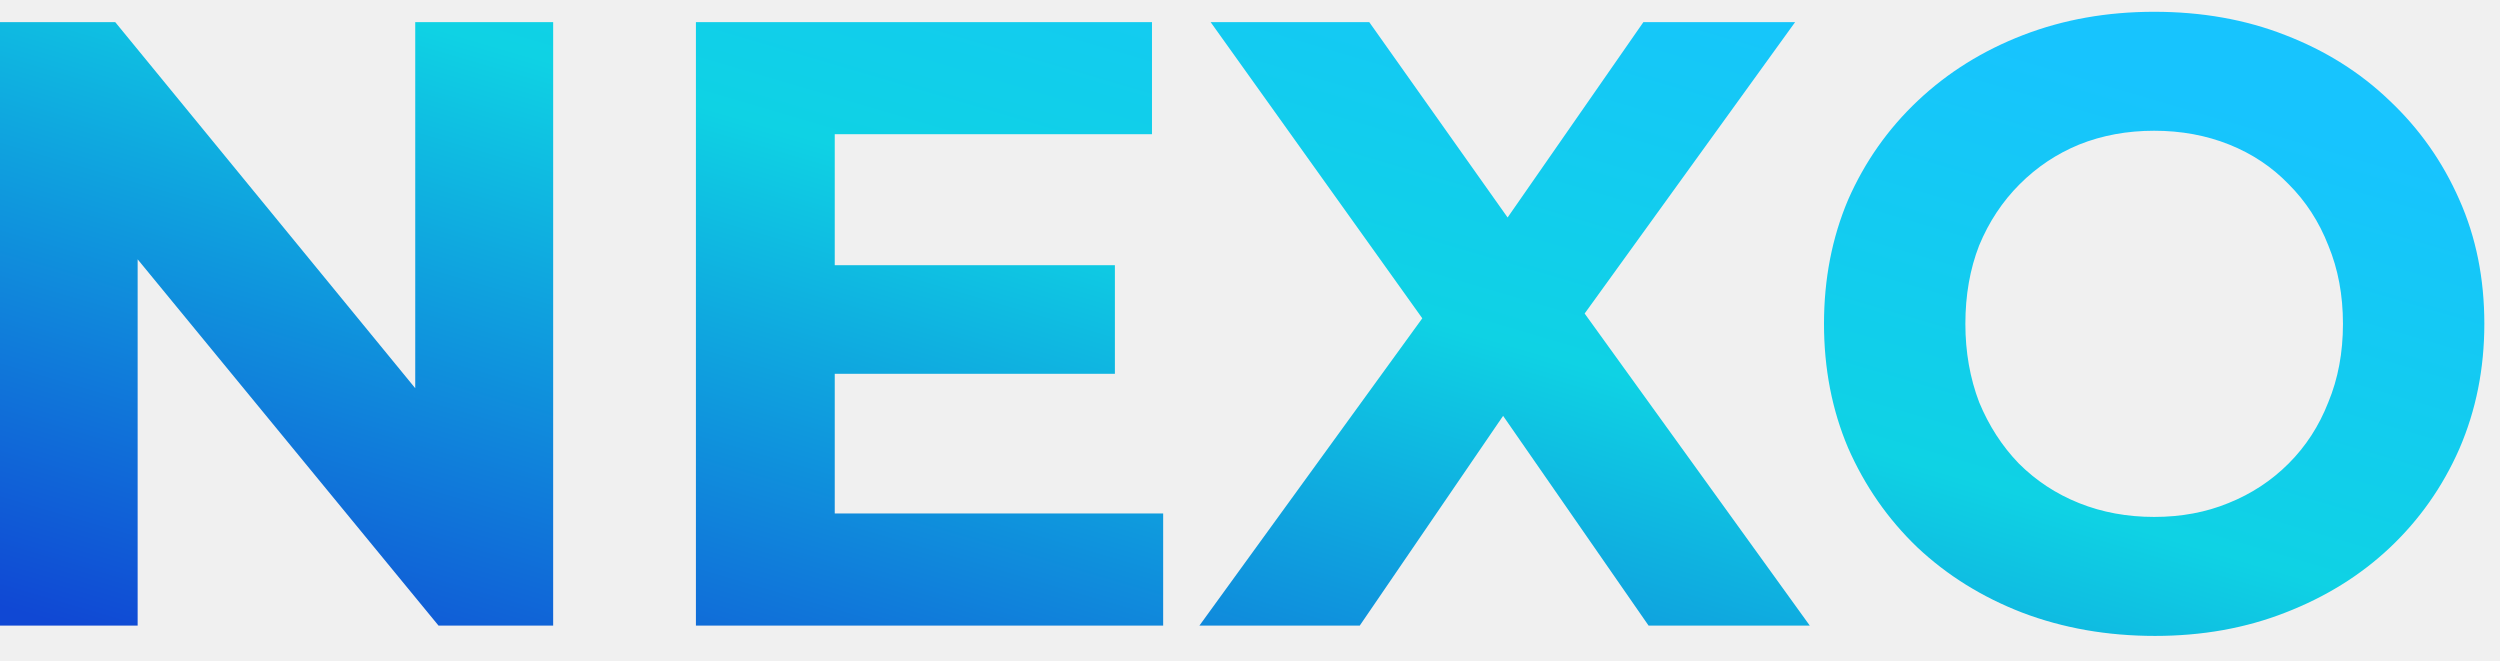
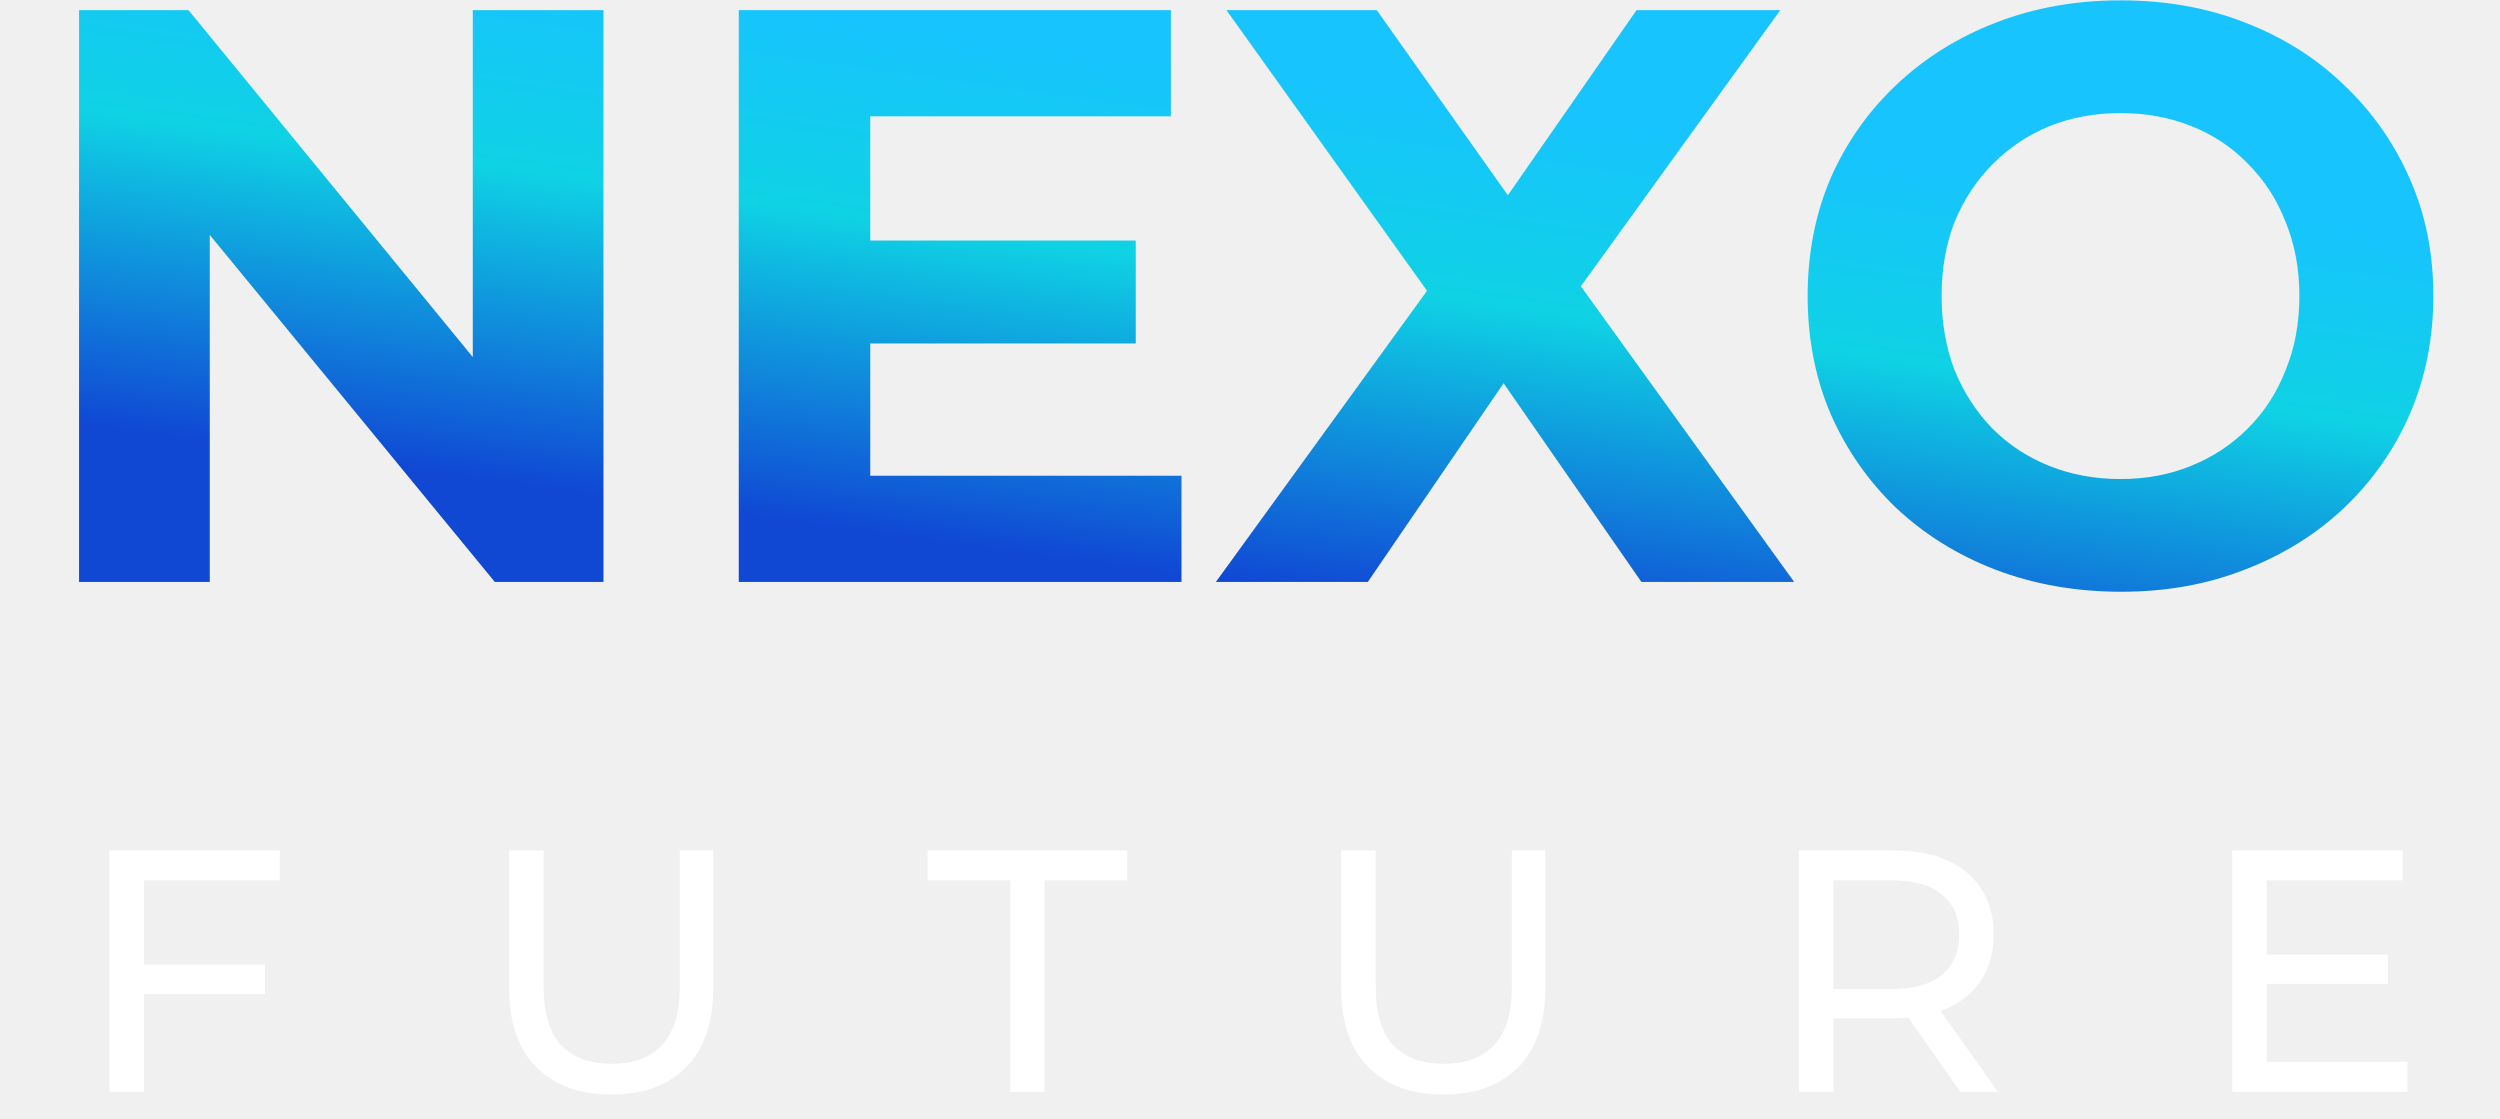
- <svg xmlns="http://www.w3.org/2000/svg" width="87" height="23" viewBox="0 0 87 23" fill="none">
-   <path d="M-0.01 21.77V0.77H4.01L16.4 15.889H14.45V0.77H19.25V21.77H15.26L2.84 6.65H4.79V21.77H-0.01ZM28.689 9.23H38.798V13.009H28.689V9.23ZM29.049 17.869H40.478V21.77H24.218V0.77H40.089V4.67H29.049V17.869ZM41.74 21.77L50.77 9.32V12.86L42.13 0.77H47.65L53.62 9.2L51.31 9.23L57.19 0.77H62.47L53.89 12.649V9.17L62.98 21.77H57.37L51.19 12.86H53.41L47.32 21.77H41.74ZM74.995 22.13C73.335 22.13 71.795 21.86 70.375 21.32C68.975 20.779 67.755 20.02 66.715 19.04C65.695 18.059 64.895 16.91 64.315 15.589C63.755 14.27 63.475 12.829 63.475 11.27C63.475 9.71 63.755 8.27 64.315 6.95C64.895 5.63 65.705 4.48 66.745 3.5C67.785 2.52 69.005 1.76 70.405 1.22C71.805 0.68 73.325 0.41 74.965 0.41C76.625 0.41 78.145 0.68 79.525 1.22C80.925 1.76 82.135 2.52 83.155 3.5C84.195 4.48 85.005 5.63 85.585 6.95C86.165 8.25 86.455 9.69 86.455 11.27C86.455 12.829 86.165 14.28 85.585 15.62C85.005 16.939 84.195 18.09 83.155 19.07C82.135 20.029 80.925 20.779 79.525 21.32C78.145 21.86 76.635 22.13 74.995 22.13ZM74.965 17.989C75.905 17.989 76.765 17.829 77.545 17.509C78.345 17.189 79.045 16.73 79.645 16.13C80.245 15.53 80.705 14.819 81.025 13.999C81.365 13.18 81.535 12.27 81.535 11.27C81.535 10.27 81.365 9.36 81.025 8.54C80.705 7.72 80.245 7.01 79.645 6.41C79.065 5.81 78.375 5.35 77.575 5.03C76.775 4.71 75.905 4.55 74.965 4.55C74.025 4.55 73.155 4.71 72.355 5.03C71.575 5.35 70.885 5.81 70.285 6.41C69.685 7.01 69.215 7.72 68.875 8.54C68.555 9.36 68.395 10.27 68.395 11.27C68.395 12.249 68.555 13.159 68.875 13.999C69.215 14.819 69.675 15.53 70.255 16.13C70.855 16.73 71.555 17.189 72.355 17.509C73.155 17.829 74.025 17.989 74.965 17.989Z" fill="url(#paint0_linear_41_12532)" />
+ <svg xmlns="http://www.w3.org/2000/svg" width="114" height="51" viewBox="0 0 114 51" fill="none">
+   <path d="M3.605 26.537V0.463H8.596L23.98 19.236H21.559V0.463H27.518V26.537H22.564L7.144 7.764H9.565V26.537H3.605ZM39.237 10.967H51.79V15.661H39.237V10.967ZM39.684 21.695H53.876V26.537H33.687V0.463H53.392V5.306H39.684V21.695ZM55.443 26.537L66.654 11.079V15.474L55.927 0.463H62.781L70.193 10.93L67.325 10.967L74.626 0.463H81.181L70.528 15.214V10.893L81.815 26.537H74.849L67.176 15.474H69.932L62.371 26.537H55.443ZM96.732 26.984C94.671 26.984 92.758 26.649 90.995 25.978C89.257 25.308 87.742 24.364 86.451 23.148C85.185 21.931 84.191 20.503 83.471 18.864C82.776 17.225 82.428 15.437 82.428 13.5C82.428 11.563 82.776 9.775 83.471 8.136C84.191 6.498 85.197 5.07 86.488 3.853C87.78 2.636 89.294 1.692 91.033 1.022C92.771 0.352 94.658 0.016 96.694 0.016C98.755 0.016 100.643 0.352 102.356 1.022C104.094 1.692 105.597 2.636 106.863 3.853C108.154 5.07 109.16 6.498 109.88 8.136C110.6 9.751 110.961 11.539 110.961 13.5C110.961 15.437 110.6 17.237 109.88 18.901C109.16 20.54 108.154 21.968 106.863 23.185C105.597 24.377 104.094 25.308 102.356 25.978C100.643 26.649 98.768 26.984 96.732 26.984ZM96.694 21.844C97.862 21.844 98.929 21.645 99.898 21.248C100.891 20.851 101.76 20.279 102.505 19.534C103.25 18.79 103.821 17.908 104.219 16.89C104.641 15.872 104.852 14.742 104.852 13.5C104.852 12.259 104.641 11.129 104.219 10.111C103.821 9.092 103.25 8.211 102.505 7.466C101.785 6.721 100.928 6.15 99.935 5.753C98.942 5.355 97.862 5.157 96.694 5.157C95.527 5.157 94.447 5.355 93.454 5.753C92.485 6.15 91.629 6.721 90.884 7.466C90.139 8.211 89.555 9.092 89.133 10.111C88.736 11.129 88.537 12.259 88.537 13.5C88.537 14.717 88.736 15.847 89.133 16.89C89.555 17.908 90.126 18.79 90.846 19.534C91.591 20.279 92.46 20.851 93.454 21.248C94.447 21.645 95.527 21.844 96.694 21.844Z" fill="url(#paint0_linear_365_2025)" />
+   <path d="M6.406 43.982H12.084V45.334H6.406V43.982ZM6.564 49.785H4.991V38.776H12.76V40.145H6.564V49.785ZM27.87 49.911C26.423 49.911 25.286 49.497 24.457 48.669C23.629 47.84 23.215 46.629 23.215 45.036V38.776H24.788V44.973C24.788 46.199 25.055 47.096 25.59 47.662C26.135 48.228 26.9 48.511 27.886 48.511C28.882 48.511 29.647 48.228 30.182 47.662C30.727 47.096 31 46.199 31 44.973V38.776H32.525V45.036C32.525 46.629 32.111 47.84 31.283 48.669C30.465 49.497 29.328 49.911 27.87 49.911ZM46.071 49.785V40.145H42.297V38.776H51.403V40.145H47.628V49.785H46.071ZM65.812 49.911C64.365 49.911 63.228 49.497 62.4 48.669C61.571 47.84 61.157 46.629 61.157 45.036V38.776H62.73V44.973C62.73 46.199 62.997 47.096 63.532 47.662C64.077 48.228 64.843 48.511 65.828 48.511C66.824 48.511 67.59 48.228 68.124 47.662C68.669 47.096 68.942 46.199 68.942 44.973V38.776H70.468V45.036C70.468 46.629 70.053 47.84 69.225 48.669C68.407 49.497 67.27 49.911 65.812 49.911ZM82.027 49.785V38.776H86.321C87.285 38.776 88.108 38.928 88.79 39.232C89.471 39.536 89.996 39.977 90.362 40.553C90.73 41.13 90.913 41.817 90.913 42.614C90.913 43.41 90.73 44.097 90.362 44.674C89.996 45.24 89.471 45.675 88.79 45.979C88.108 46.283 87.285 46.435 86.321 46.435H82.892L83.6 45.712V49.785H82.027ZM89.388 49.785L86.588 45.791H88.271L91.102 49.785H89.388ZM83.6 45.869L82.892 45.099H86.273C87.28 45.099 88.04 44.884 88.554 44.454C89.078 44.013 89.34 43.4 89.34 42.614C89.34 41.827 89.078 41.219 88.554 40.789C88.04 40.359 87.28 40.145 86.273 40.145H82.892L83.6 39.358V45.869ZM103.22 43.526H108.882V44.863H103.22V43.526ZM103.362 48.417H109.779V49.785H101.789V38.776H109.558V40.145H103.362V48.417Z" fill="white" />
  <defs>
-     <linearGradient id="paint0_linear_41_12532" x1="66.479" y1="-11.23" x2="51.011" y2="41.32" gradientUnits="userSpaceOnUse">
+     <linearGradient id="paint0_linear_365_2025" x1="86.159" y1="0.537" x2="81.698" y2="33.011" gradientUnits="userSpaceOnUse">
      <stop offset="0.204" stop-color="#17C4FE" />
      <stop offset="0.478" stop-color="#0FD2E4" />
      <stop offset="0.909" stop-color="#1048D4" />
    </linearGradient>
  </defs>
</svg>
